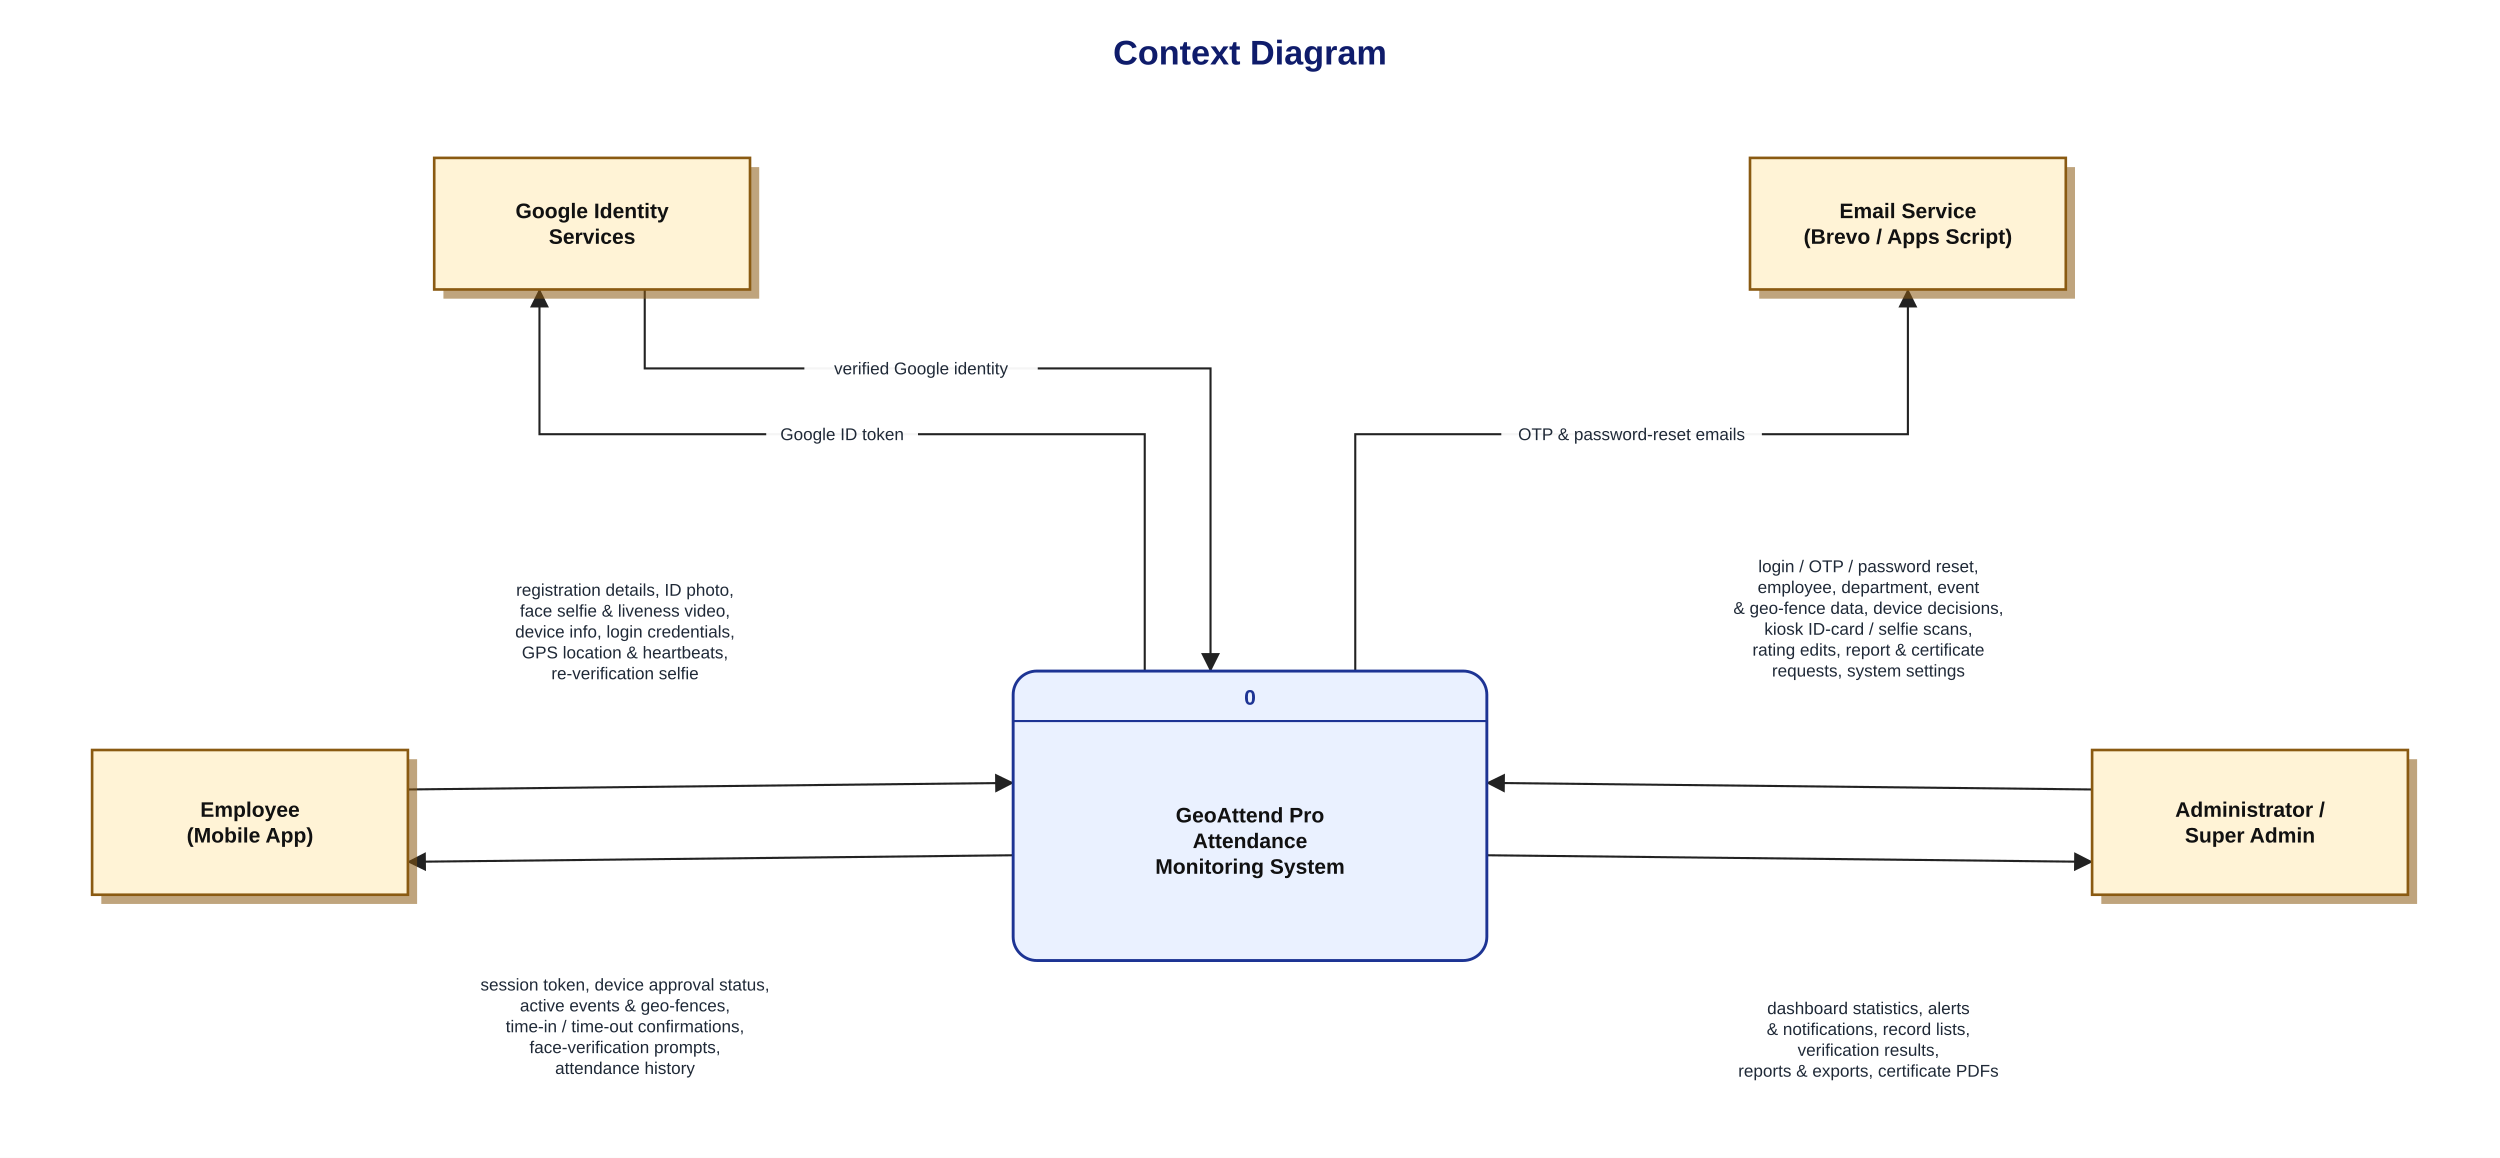
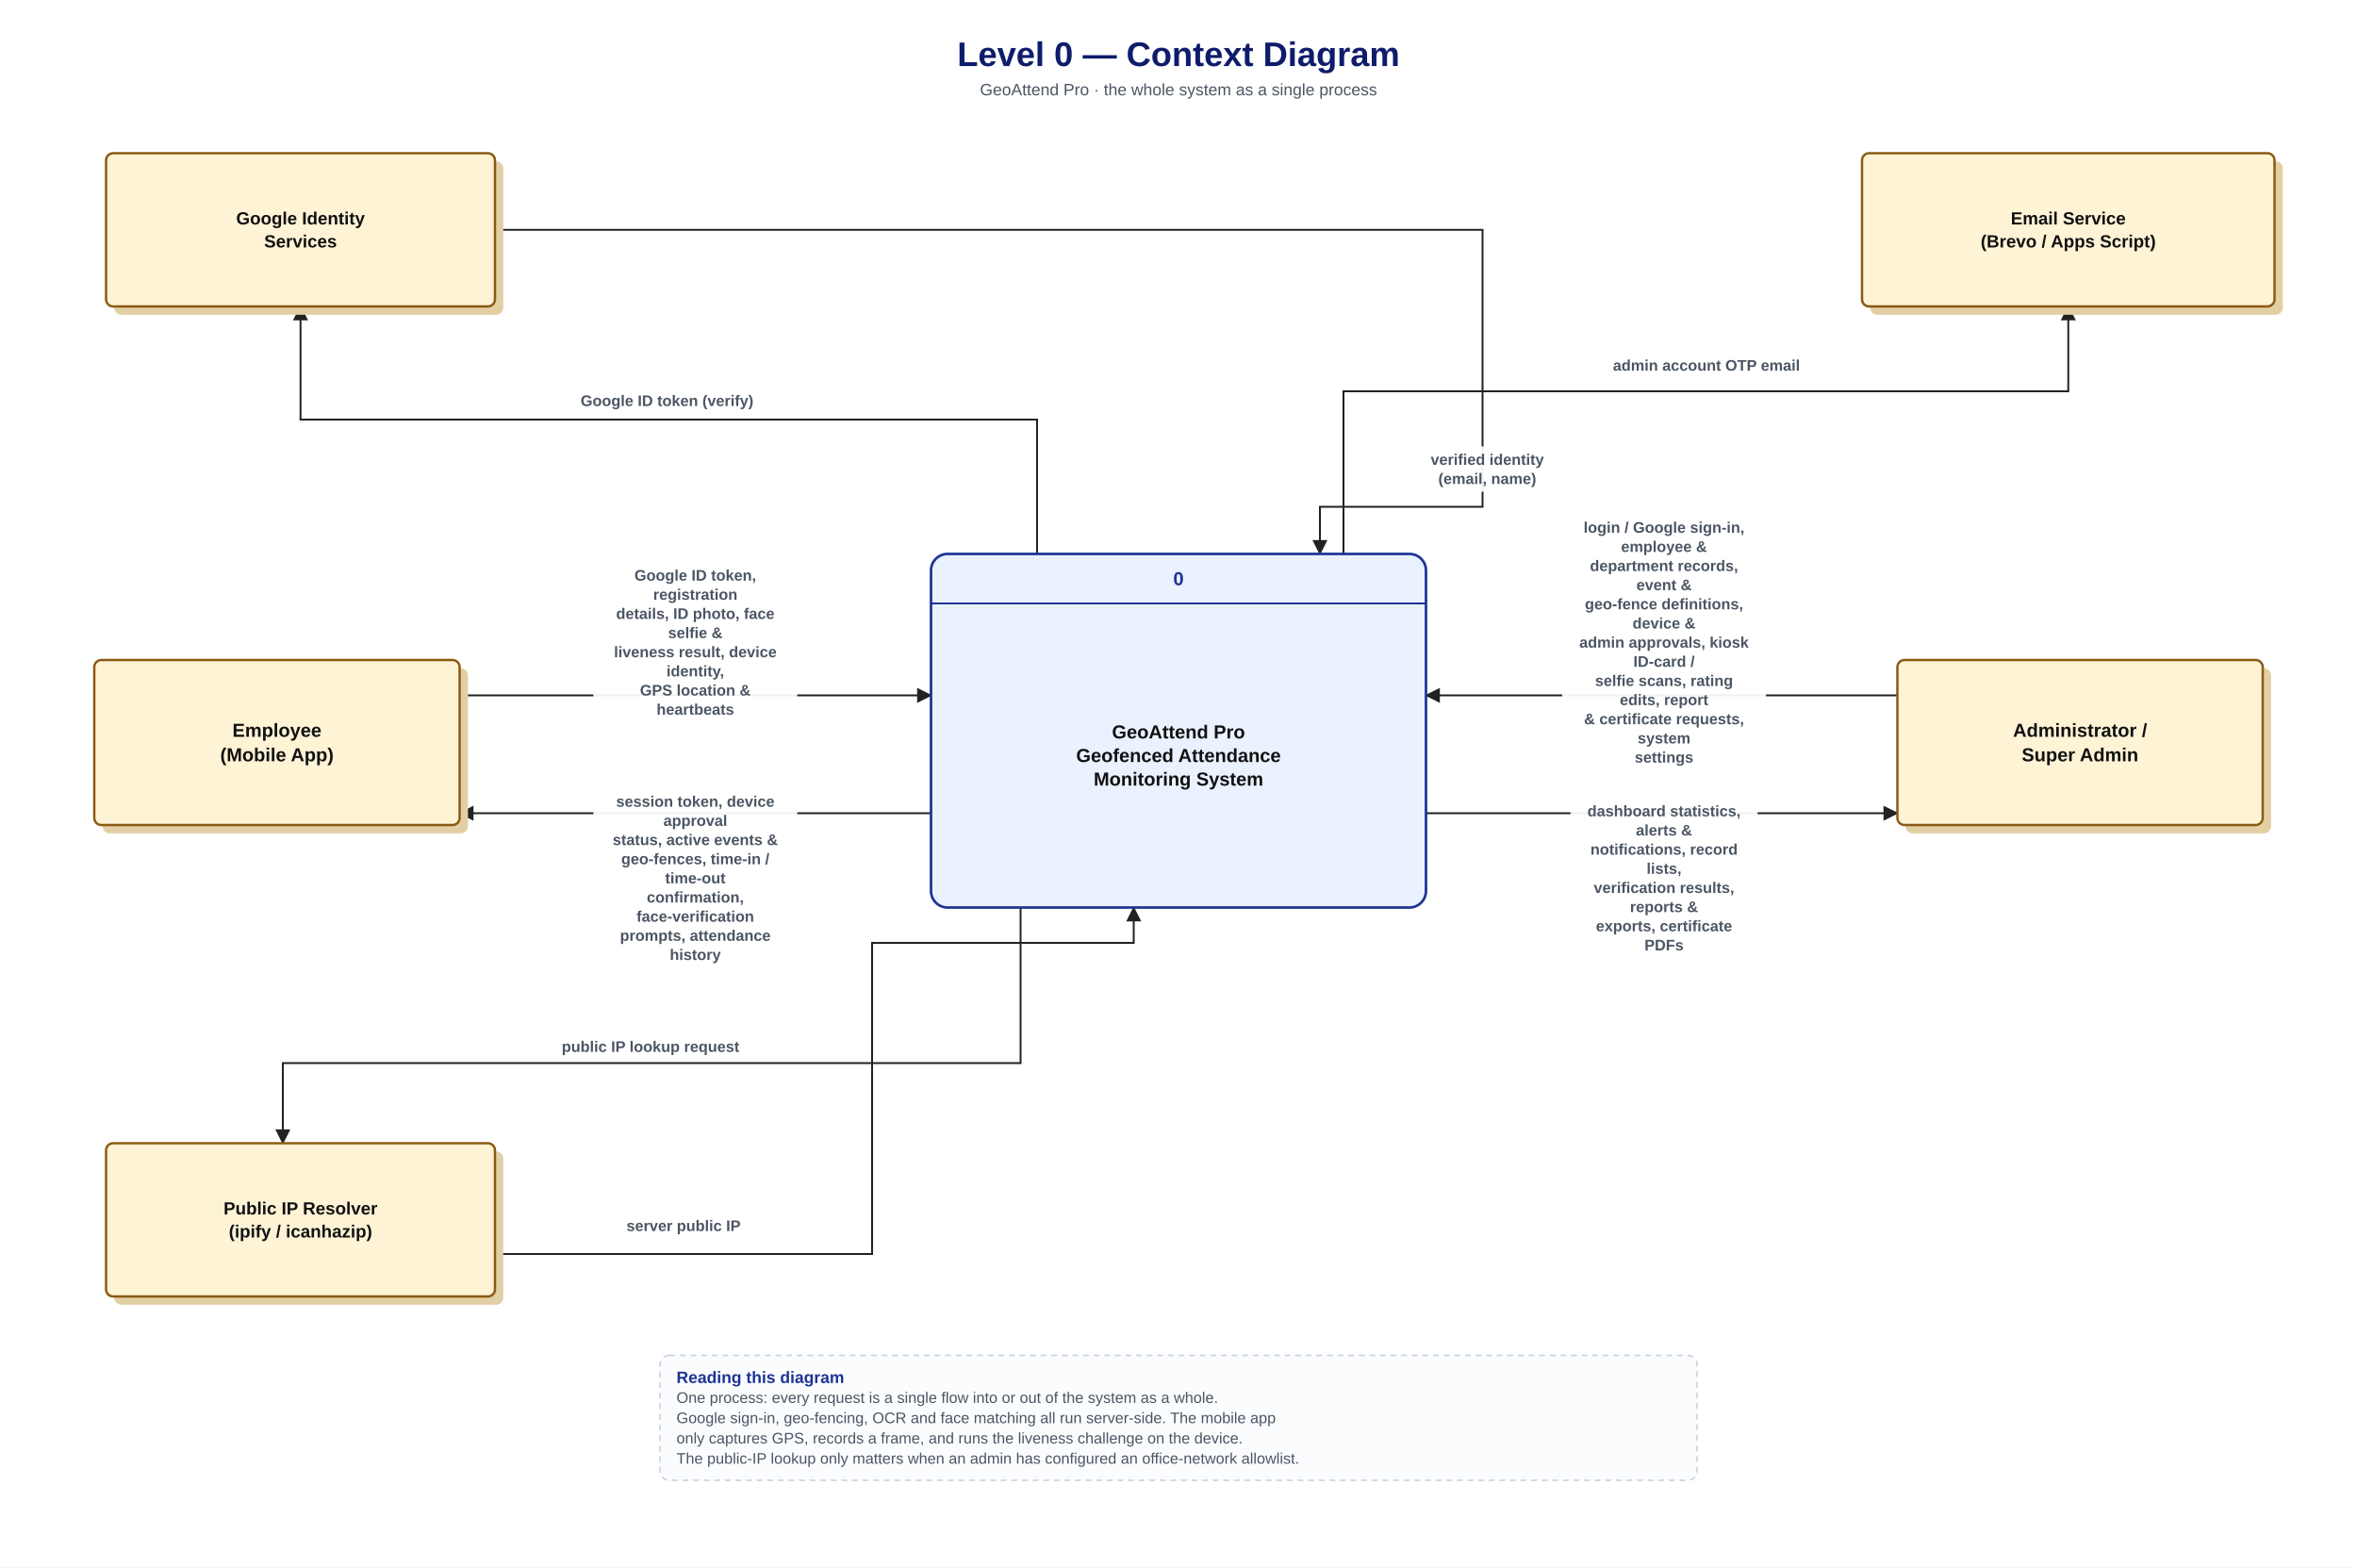
- <svg xmlns="http://www.w3.org/2000/svg" width="1900" height="880" viewBox="0 0 1900 880">
+ <svg xmlns="http://www.w3.org/2000/svg" width="2000" height="1330" viewBox="0 0 2000 1330">
  <defs>
-     <marker id="arr" viewBox="0 0 10 10" refX="9.5" refY="5" markerWidth="9" markerHeight="9" orient="auto-start-reverse">
-       <path d="M0,0 L10,5 L0,10 z" fill="#222222" />
-     </marker>
-     <marker id="arrs" viewBox="0 0 10 10" refX="9.5" refY="5" markerWidth="9" markerHeight="9" orient="auto-start-reverse">
+     <marker id="arr" viewBox="0 0 10 10" refX="9.2" refY="5" markerWidth="8" markerHeight="8" orient="auto-start-reverse">
      <path d="M0,0 L10,5 L0,10 z" fill="#222222" />
    </marker>
  </defs>
-   <rect width="100%" height="100%" fill="#FFFFFF" />
-   <text x="950.0" y="40.0" font-family="Arial, Helvetica, sans-serif" font-size="26" font-weight="700" fill="#0F1C6B" text-anchor="middle" dominant-baseline="central">Context Diagram</text>
-   <path d="M310,600.0 L770.0,595.0" fill="none" stroke="#222222" stroke-width="1.6" marker-end="url(#arr)" />
-   <path d="M770.0,650.0 L310,655.0" fill="none" stroke="#222222" stroke-width="1.6" marker-end="url(#arr)" />
-   <path d="M1590,600.0 L1130.0,595.0" fill="none" stroke="#222222" stroke-width="1.6" marker-end="url(#arr)" />
-   <path d="M1130.0,650.0 L1590,655.0" fill="none" stroke="#222222" stroke-width="1.6" marker-end="url(#arr)" />
-   <path d="M870,510 L870,330 L410,330 L410,220" fill="none" stroke="#222222" stroke-width="1.6" marker-end="url(#arr)" />
-   <path d="M490,220 L490,280 L920,280 L920,510" fill="none" stroke="#222222" stroke-width="1.6" marker-end="url(#arr)" />
-   <path d="M1030,510 L1030,330 L1450,330 L1450,220" fill="none" stroke="#222222" stroke-width="1.6" marker-end="url(#arr)" />
-   <rect x="770.0" y="510.0" width="360" height="220" rx="18" fill="#EAF1FF" stroke="#1D3494" stroke-width="2.2" />
-   <line x1="770.0" y1="548.0" x2="1130.0" y2="548.0" stroke="#1D3494" stroke-width="1.6" />
-   <text x="950" y="530.0" font-family="Arial, Helvetica, sans-serif" font-size="16" font-weight="700" fill="#1D3494" text-anchor="middle" dominant-baseline="central">0</text>
-   <text x="950" y="619.48" font-family="Arial, Helvetica, sans-serif" font-size="16" font-weight="700" fill="#111" text-anchor="middle" dominant-baseline="central">GeoAttend Pro</text>
-   <text x="950" y="639.0" font-family="Arial, Helvetica, sans-serif" font-size="16" font-weight="700" fill="#111" text-anchor="middle" dominant-baseline="central">Attendance</text>
-   <text x="950" y="658.52" font-family="Arial, Helvetica, sans-serif" font-size="16" font-weight="700" fill="#111" text-anchor="middle" dominant-baseline="central">Monitoring System</text>
-   <rect x="77" y="577" width="240" height="110" fill="#8A5A12" opacity="0.55" />
-   <rect x="70" y="570" width="240" height="110" fill="#FFF3D6" stroke="#8A5A12" stroke-width="2" />
-   <text x="190.0" y="615.24" font-family="Arial, Helvetica, sans-serif" font-size="16" font-weight="700" fill="#111" text-anchor="middle" dominant-baseline="central">Employee</text>
-   <text x="190.0" y="634.76" font-family="Arial, Helvetica, sans-serif" font-size="16" font-weight="700" fill="#111" text-anchor="middle" dominant-baseline="central">(Mobile App)</text>
-   <rect x="1597" y="577" width="240" height="110" fill="#8A5A12" opacity="0.55" />
-   <rect x="1590" y="570" width="240" height="110" fill="#FFF3D6" stroke="#8A5A12" stroke-width="2" />
-   <text x="1710.0" y="615.24" font-family="Arial, Helvetica, sans-serif" font-size="16" font-weight="700" fill="#111" text-anchor="middle" dominant-baseline="central">Administrator /</text>
-   <text x="1710.0" y="634.76" font-family="Arial, Helvetica, sans-serif" font-size="16" font-weight="700" fill="#111" text-anchor="middle" dominant-baseline="central">Super Admin</text>
-   <rect x="337" y="127" width="240" height="100" fill="#8A5A12" opacity="0.55" />
-   <rect x="330" y="120" width="240" height="100" fill="#FFF3D6" stroke="#8A5A12" stroke-width="2" />
-   <text x="450.0" y="160.24" font-family="Arial, Helvetica, sans-serif" font-size="16" font-weight="700" fill="#111" text-anchor="middle" dominant-baseline="central">Google Identity</text>
-   <text x="450.0" y="179.76" font-family="Arial, Helvetica, sans-serif" font-size="16" font-weight="700" fill="#111" text-anchor="middle" dominant-baseline="central">Services</text>
-   <rect x="1337" y="127" width="240" height="100" fill="#8A5A12" opacity="0.55" />
-   <rect x="1330" y="120" width="240" height="100" fill="#FFF3D6" stroke="#8A5A12" stroke-width="2" />
-   <text x="1450.0" y="160.24" font-family="Arial, Helvetica, sans-serif" font-size="16" font-weight="700" fill="#111" text-anchor="middle" dominant-baseline="central">Email Service</text>
-   <text x="1450.0" y="179.76" font-family="Arial, Helvetica, sans-serif" font-size="16" font-weight="700" fill="#111" text-anchor="middle" dominant-baseline="central">(Brevo / Apps Script)</text>
-   <rect x="362.205" y="437.35" width="225.59" height="85.3" rx="4" fill="#FFFFFF" opacity="0.95" />
-   <text x="475" y="448.28" font-family="Arial, Helvetica, sans-serif" font-size="13" font-weight="400" fill="#1F2937" text-anchor="middle" dominant-baseline="central">registration details, ID photo,</text>
-   <text x="475" y="464.14" font-family="Arial, Helvetica, sans-serif" font-size="13" font-weight="400" fill="#1F2937" text-anchor="middle" dominant-baseline="central">face selfie &amp; liveness video,</text>
-   <text x="475" y="480.0" font-family="Arial, Helvetica, sans-serif" font-size="13" font-weight="400" fill="#1F2937" text-anchor="middle" dominant-baseline="central">device info, login credentials,</text>
-   <text x="475" y="495.86" font-family="Arial, Helvetica, sans-serif" font-size="13" font-weight="400" fill="#1F2937" text-anchor="middle" dominant-baseline="central">GPS location &amp; heartbeats,</text>
-   <text x="475" y="511.72" font-family="Arial, Helvetica, sans-serif" font-size="13" font-weight="400" fill="#1F2937" text-anchor="middle" dominant-baseline="central">re-verification selfie</text>
-   <rect x="338.09" y="737.35" width="273.82" height="85.3" rx="4" fill="#FFFFFF" opacity="0.95" />
-   <text x="475" y="748.28" font-family="Arial, Helvetica, sans-serif" font-size="13" font-weight="400" fill="#1F2937" text-anchor="middle" dominant-baseline="central">session token, device approval status,</text>
-   <text x="475" y="764.14" font-family="Arial, Helvetica, sans-serif" font-size="13" font-weight="400" fill="#1F2937" text-anchor="middle" dominant-baseline="central">active events &amp; geo-fences,</text>
-   <text x="475" y="780.0" font-family="Arial, Helvetica, sans-serif" font-size="13" font-weight="400" fill="#1F2937" text-anchor="middle" dominant-baseline="central">time-in / time-out confirmations,</text>
-   <text x="475" y="795.86" font-family="Arial, Helvetica, sans-serif" font-size="13" font-weight="400" fill="#1F2937" text-anchor="middle" dominant-baseline="central">face-verification prompts,</text>
-   <text x="475" y="811.72" font-family="Arial, Helvetica, sans-serif" font-size="13" font-weight="400" fill="#1F2937" text-anchor="middle" dominant-baseline="central">attendance history</text>
-   <rect x="1293.425" y="419.42" width="253.15" height="101.16" rx="4" fill="#FFFFFF" opacity="0.95" />
-   <text x="1420" y="430.35" font-family="Arial, Helvetica, sans-serif" font-size="13" font-weight="400" fill="#1F2937" text-anchor="middle" dominant-baseline="central">login / OTP / password reset,</text>
-   <text x="1420" y="446.21" font-family="Arial, Helvetica, sans-serif" font-size="13" font-weight="400" fill="#1F2937" text-anchor="middle" dominant-baseline="central">employee, department, event</text>
-   <text x="1420" y="462.07" font-family="Arial, Helvetica, sans-serif" font-size="13" font-weight="400" fill="#1F2937" text-anchor="middle" dominant-baseline="central">&amp; geo-fence data, device decisions,</text>
-   <text x="1420" y="477.93" font-family="Arial, Helvetica, sans-serif" font-size="13" font-weight="400" fill="#1F2937" text-anchor="middle" dominant-baseline="central">kiosk ID-card / selfie scans,</text>
-   <text x="1420" y="493.79" font-family="Arial, Helvetica, sans-serif" font-size="13" font-weight="400" fill="#1F2937" text-anchor="middle" dominant-baseline="central">rating edits, report &amp; certificate</text>
-   <text x="1420" y="509.65" font-family="Arial, Helvetica, sans-serif" font-size="13" font-weight="400" fill="#1F2937" text-anchor="middle" dominant-baseline="central">requests, system settings</text>
-   <rect x="1293.425" y="755.28" width="253.15" height="69.44" rx="4" fill="#FFFFFF" opacity="0.95" />
-   <text x="1420" y="766.21" font-family="Arial, Helvetica, sans-serif" font-size="13" font-weight="400" fill="#1F2937" text-anchor="middle" dominant-baseline="central">dashboard statistics, alerts</text>
-   <text x="1420" y="782.07" font-family="Arial, Helvetica, sans-serif" font-size="13" font-weight="400" fill="#1F2937" text-anchor="middle" dominant-baseline="central">&amp; notifications, record lists,</text>
-   <text x="1420" y="797.93" font-family="Arial, Helvetica, sans-serif" font-size="13" font-weight="400" fill="#1F2937" text-anchor="middle" dominant-baseline="central">verification results,</text>
-   <text x="1420" y="813.79" font-family="Arial, Helvetica, sans-serif" font-size="13" font-weight="400" fill="#1F2937" text-anchor="middle" dominant-baseline="central">reports &amp; exports, certificate PDFs</text>
-   <rect x="582.325" y="319.07" width="115.35" height="21.86" rx="4" fill="#FFFFFF" opacity="0.95" />
-   <text x="640" y="330.0" font-family="Arial, Helvetica, sans-serif" font-size="13" font-weight="400" fill="#1F2937" text-anchor="middle" dominant-baseline="central">Google ID token</text>
-   <rect x="611.32" y="269.07" width="177.36" height="21.86" rx="4" fill="#FFFFFF" opacity="0.95" />
-   <text x="700" y="280.0" font-family="Arial, Helvetica, sans-serif" font-size="13" font-weight="400" fill="#1F2937" text-anchor="middle" dominant-baseline="central">verified Google identity</text>
-   <rect x="1140.985" y="319.07" width="198.03" height="21.86" rx="4" fill="#FFFFFF" opacity="0.95" />
-   <text x="1240" y="330.0" font-family="Arial, Helvetica, sans-serif" font-size="13" font-weight="400" fill="#1F2937" text-anchor="middle" dominant-baseline="central">OTP &amp; password-reset emails</text>
+   <rect x="0" y="0" width="2000" height="1330" rx="0" fill="#FFFFFF" stroke="none" stroke-width="1" />
+   <text x="1000" y="46" font-family="Arial, Helvetica, sans-serif" font-size="29" font-weight="700" fill="#0F1C6B" text-anchor="middle" dominant-baseline="central">Level 0 — Context Diagram</text>
+   <text x="1000" y="76" font-family="Arial, Helvetica, sans-serif" font-size="14" font-weight="400" fill="#4B5563" text-anchor="middle" dominant-baseline="central">GeoAttend Pro · the whole system as a single process</text>
+   <path d="M390,590 L790,590" fill="none" stroke="#222222" stroke-width="1.6" marker-end="url(#arr)" />
+   <path d="M790,690 L390,690" fill="none" stroke="#222222" stroke-width="1.6" marker-end="url(#arr)" />
+   <path d="M1610,590 L1210,590" fill="none" stroke="#222222" stroke-width="1.6" marker-end="url(#arr)" />
+   <path d="M1210,690 L1610,690" fill="none" stroke="#222222" stroke-width="1.6" marker-end="url(#arr)" />
+   <path d="M880,470 L880,356 L255,356 L255,260" fill="none" stroke="#222222" stroke-width="1.6" marker-end="url(#arr)" />
+   <path d="M420,195 L1258,195 L1258,430 L1120,430 L1120,470" fill="none" stroke="#222222" stroke-width="1.6" marker-end="url(#arr)" />
+   <path d="M1140,470 L1140,332 L1755,332 L1755,260" fill="none" stroke="#222222" stroke-width="1.6" marker-end="url(#arr)" />
+   <path d="M866,770 L866,902 L240,902 L240,970" fill="none" stroke="#222222" stroke-width="1.6" marker-end="url(#arr)" />
+   <path d="M420,1064 L740,1064 L740,800 L962,800 L962,770" fill="none" stroke="#222222" stroke-width="1.6" marker-end="url(#arr)" />
+   <rect x="790" y="470" width="420" height="300" rx="14" fill="#EAF1FF" stroke="#1D3494" stroke-width="2.2" />
+   <line x1="790" y1="512" x2="1210" y2="512" stroke="#1D3494" stroke-width="1.6" />
+   <text x="1000" y="491" font-family="Arial, Helvetica, sans-serif" font-size="16" font-weight="700" fill="#1D3494" text-anchor="middle" dominant-baseline="central">0</text>
+   <text x="1000" y="621" font-family="Arial, Helvetica, sans-serif" font-size="16" font-weight="600" fill="#111111" text-anchor="middle" dominant-baseline="central">GeoAttend Pro</text>
+   <text x="1000" y="641" font-family="Arial, Helvetica, sans-serif" font-size="16" font-weight="600" fill="#111111" text-anchor="middle" dominant-baseline="central">Geofenced Attendance</text>
+   <text x="1000" y="661" font-family="Arial, Helvetica, sans-serif" font-size="16" font-weight="600" fill="#111111" text-anchor="middle" dominant-baseline="central">Monitoring System</text>
+   <rect x="87" y="567" width="310" height="140" rx="6" fill="#E2CFA4" stroke="none" stroke-width="0" />
+   <rect x="87" y="567" width="310" height="140" rx="6" fill="#E2CFA4" opacity="0.5" />
+   <rect x="80" y="560" width="310" height="140" rx="6" fill="#FFF3D6" stroke="#8A5A12" stroke-width="2" />
+   <text x="235" y="619.6" font-family="Arial, Helvetica, sans-serif" font-size="16" font-weight="700" fill="#111111" text-anchor="middle" dominant-baseline="central">Employee</text>
+   <text x="235" y="640.4" font-family="Arial, Helvetica, sans-serif" font-size="16" font-weight="700" fill="#111111" text-anchor="middle" dominant-baseline="central">(Mobile App)</text>
+   <rect x="1617" y="567" width="310" height="140" rx="6" fill="#E2CFA4" stroke="none" stroke-width="0" />
+   <rect x="1617" y="567" width="310" height="140" rx="6" fill="#E2CFA4" opacity="0.5" />
+   <rect x="1610" y="560" width="310" height="140" rx="6" fill="#FFF3D6" stroke="#8A5A12" stroke-width="2" />
+   <text x="1765" y="619.6" font-family="Arial, Helvetica, sans-serif" font-size="16" font-weight="700" fill="#111111" text-anchor="middle" dominant-baseline="central">Administrator /</text>
+   <text x="1765" y="640.4" font-family="Arial, Helvetica, sans-serif" font-size="16" font-weight="700" fill="#111111" text-anchor="middle" dominant-baseline="central">Super Admin</text>
+   <rect x="97" y="137" width="330" height="130" rx="6" fill="#E2CFA4" stroke="none" stroke-width="0" />
+   <rect x="97" y="137" width="330" height="130" rx="6" fill="#E2CFA4" opacity="0.5" />
+   <rect x="90" y="130" width="330" height="130" rx="6" fill="#FFF3D6" stroke="#8A5A12" stroke-width="2" />
+   <text x="255" y="185.25" font-family="Arial, Helvetica, sans-serif" font-size="15" font-weight="700" fill="#111111" text-anchor="middle" dominant-baseline="central">Google Identity</text>
+   <text x="255" y="204.75" font-family="Arial, Helvetica, sans-serif" font-size="15" font-weight="700" fill="#111111" text-anchor="middle" dominant-baseline="central">Services</text>
+   <rect x="1587" y="137" width="350" height="130" rx="6" fill="#E2CFA4" stroke="none" stroke-width="0" />
+   <rect x="1587" y="137" width="350" height="130" rx="6" fill="#E2CFA4" opacity="0.5" />
+   <rect x="1580" y="130" width="350" height="130" rx="6" fill="#FFF3D6" stroke="#8A5A12" stroke-width="2" />
+   <text x="1755" y="185.25" font-family="Arial, Helvetica, sans-serif" font-size="15" font-weight="700" fill="#111111" text-anchor="middle" dominant-baseline="central">Email Service</text>
+   <text x="1755" y="204.75" font-family="Arial, Helvetica, sans-serif" font-size="15" font-weight="700" fill="#111111" text-anchor="middle" dominant-baseline="central">(Brevo / Apps Script)</text>
+   <rect x="97" y="977" width="330" height="130" rx="6" fill="#E2CFA4" stroke="none" stroke-width="0" />
+   <rect x="97" y="977" width="330" height="130" rx="6" fill="#E2CFA4" opacity="0.5" />
+   <rect x="90" y="970" width="330" height="130" rx="6" fill="#FFF3D6" stroke="#8A5A12" stroke-width="2" />
+   <text x="255" y="1025.25" font-family="Arial, Helvetica, sans-serif" font-size="15" font-weight="700" fill="#111111" text-anchor="middle" dominant-baseline="central">Public IP Resolver</text>
+   <text x="255" y="1044.75" font-family="Arial, Helvetica, sans-serif" font-size="15" font-weight="700" fill="#111111" text-anchor="middle" dominant-baseline="central">(ipify / icanhazip)</text>
+   <rect x="560" y="1150" width="880" height="106" rx="8" fill="#FBFCFE" stroke="#CBD5E1" stroke-width="1.4" stroke-dasharray="5 4" />
+   <text x="574" y="1168.6" font-family="Arial, Helvetica, sans-serif" font-size="14" font-weight="700" fill="#1D3494" text-anchor="start" dominant-baseline="central">Reading this diagram</text>
+   <text x="574" y="1185.8" font-family="Arial, Helvetica, sans-serif" font-size="13" font-weight="400" fill="#4B5563" text-anchor="start" dominant-baseline="central">One process: every request is a single flow into or out of the system as a whole.</text>
+   <text x="574" y="1203" font-family="Arial, Helvetica, sans-serif" font-size="13" font-weight="400" fill="#4B5563" text-anchor="start" dominant-baseline="central">Google sign-in, geo-fencing, OCR and face matching all run server-side. The mobile app</text>
+   <text x="574" y="1220.2" font-family="Arial, Helvetica, sans-serif" font-size="13" font-weight="400" fill="#4B5563" text-anchor="start" dominant-baseline="central">only captures GPS, records a frame, and runs the liveness challenge on the device.</text>
+   <text x="574" y="1237.4" font-family="Arial, Helvetica, sans-serif" font-size="13" font-weight="400" fill="#4B5563" text-anchor="start" dominant-baseline="central">The public-IP lookup only matters when an admin has configured an office-network allowlist.</text>
+   <rect opacity="0.93" x="503.522" y="477" width="172.955" height="136" rx="3" fill="#FFFFFF" stroke="none" stroke-width="0" />
+   <text x="590" y="488.125" font-family="Arial, Helvetica, sans-serif" font-size="13" font-weight="600" fill="#4B5563" text-anchor="middle" dominant-baseline="central">Google ID token,</text>
+   <text x="590" y="504.375" font-family="Arial, Helvetica, sans-serif" font-size="13" font-weight="600" fill="#4B5563" text-anchor="middle" dominant-baseline="central">registration</text>
+   <text x="590" y="520.625" font-family="Arial, Helvetica, sans-serif" font-size="13" font-weight="600" fill="#4B5563" text-anchor="middle" dominant-baseline="central">details, ID photo, face</text>
+   <text x="590" y="536.875" font-family="Arial, Helvetica, sans-serif" font-size="13" font-weight="600" fill="#4B5563" text-anchor="middle" dominant-baseline="central">selfie &amp;</text>
+   <text x="590" y="553.125" font-family="Arial, Helvetica, sans-serif" font-size="13" font-weight="600" fill="#4B5563" text-anchor="middle" dominant-baseline="central">liveness result, device</text>
+   <text x="590" y="569.375" font-family="Arial, Helvetica, sans-serif" font-size="13" font-weight="600" fill="#4B5563" text-anchor="middle" dominant-baseline="central">identity,</text>
+   <text x="590" y="585.625" font-family="Arial, Helvetica, sans-serif" font-size="13" font-weight="600" fill="#4B5563" text-anchor="middle" dominant-baseline="central">GPS location &amp;</text>
+   <text x="590" y="601.875" font-family="Arial, Helvetica, sans-serif" font-size="13" font-weight="600" fill="#4B5563" text-anchor="middle" dominant-baseline="central">heartbeats</text>
+   <rect opacity="0.93" x="503.522" y="668.875" width="172.955" height="152.25" rx="3" fill="#FFFFFF" stroke="none" stroke-width="0" />
+   <text x="590" y="680" font-family="Arial, Helvetica, sans-serif" font-size="13" font-weight="600" fill="#4B5563" text-anchor="middle" dominant-baseline="central">session token, device</text>
+   <text x="590" y="696.25" font-family="Arial, Helvetica, sans-serif" font-size="13" font-weight="600" fill="#4B5563" text-anchor="middle" dominant-baseline="central">approval</text>
+   <text x="590" y="712.5" font-family="Arial, Helvetica, sans-serif" font-size="13" font-weight="600" fill="#4B5563" text-anchor="middle" dominant-baseline="central">status, active events &amp;</text>
+   <text x="590" y="728.75" font-family="Arial, Helvetica, sans-serif" font-size="13" font-weight="600" fill="#4B5563" text-anchor="middle" dominant-baseline="central">geo-fences, time-in /</text>
+   <text x="590" y="745" font-family="Arial, Helvetica, sans-serif" font-size="13" font-weight="600" fill="#4B5563" text-anchor="middle" dominant-baseline="central">time-out</text>
+   <text x="590" y="761.25" font-family="Arial, Helvetica, sans-serif" font-size="13" font-weight="600" fill="#4B5563" text-anchor="middle" dominant-baseline="central">confirmation,</text>
+   <text x="590" y="777.5" font-family="Arial, Helvetica, sans-serif" font-size="13" font-weight="600" fill="#4B5563" text-anchor="middle" dominant-baseline="central">face-verification</text>
+   <text x="590" y="793.75" font-family="Arial, Helvetica, sans-serif" font-size="13" font-weight="600" fill="#4B5563" text-anchor="middle" dominant-baseline="central">prompts, attendance</text>
+   <text x="590" y="810" font-family="Arial, Helvetica, sans-serif" font-size="13" font-weight="600" fill="#4B5563" text-anchor="middle" dominant-baseline="central">history</text>
+   <rect opacity="0.93" x="1325.523" y="436.375" width="172.955" height="217.25" rx="3" fill="#FFFFFF" stroke="none" stroke-width="0" />
+   <text x="1412" y="447.5" font-family="Arial, Helvetica, sans-serif" font-size="13" font-weight="600" fill="#4B5563" text-anchor="middle" dominant-baseline="central">login / Google sign-in,</text>
+   <text x="1412" y="463.75" font-family="Arial, Helvetica, sans-serif" font-size="13" font-weight="600" fill="#4B5563" text-anchor="middle" dominant-baseline="central">employee &amp;</text>
+   <text x="1412" y="480" font-family="Arial, Helvetica, sans-serif" font-size="13" font-weight="600" fill="#4B5563" text-anchor="middle" dominant-baseline="central">department records,</text>
+   <text x="1412" y="496.25" font-family="Arial, Helvetica, sans-serif" font-size="13" font-weight="600" fill="#4B5563" text-anchor="middle" dominant-baseline="central">event &amp;</text>
+   <text x="1412" y="512.5" font-family="Arial, Helvetica, sans-serif" font-size="13" font-weight="600" fill="#4B5563" text-anchor="middle" dominant-baseline="central">geo-fence definitions,</text>
+   <text x="1412" y="528.75" font-family="Arial, Helvetica, sans-serif" font-size="13" font-weight="600" fill="#4B5563" text-anchor="middle" dominant-baseline="central">device &amp;</text>
+   <text x="1412" y="545" font-family="Arial, Helvetica, sans-serif" font-size="13" font-weight="600" fill="#4B5563" text-anchor="middle" dominant-baseline="central">admin approvals, kiosk</text>
+   <text x="1412" y="561.25" font-family="Arial, Helvetica, sans-serif" font-size="13" font-weight="600" fill="#4B5563" text-anchor="middle" dominant-baseline="central">ID-card /</text>
+   <text x="1412" y="577.5" font-family="Arial, Helvetica, sans-serif" font-size="13" font-weight="600" fill="#4B5563" text-anchor="middle" dominant-baseline="central">selfie scans, rating</text>
+   <text x="1412" y="593.75" font-family="Arial, Helvetica, sans-serif" font-size="13" font-weight="600" fill="#4B5563" text-anchor="middle" dominant-baseline="central">edits, report</text>
+   <text x="1412" y="610" font-family="Arial, Helvetica, sans-serif" font-size="13" font-weight="600" fill="#4B5563" text-anchor="middle" dominant-baseline="central">&amp; certificate requests,</text>
+   <text x="1412" y="626.25" font-family="Arial, Helvetica, sans-serif" font-size="13" font-weight="600" fill="#4B5563" text-anchor="middle" dominant-baseline="central">system</text>
+   <text x="1412" y="642.5" font-family="Arial, Helvetica, sans-serif" font-size="13" font-weight="600" fill="#4B5563" text-anchor="middle" dominant-baseline="central">settings</text>
+   <rect opacity="0.93" x="1332.608" y="677" width="158.785" height="136" rx="3" fill="#FFFFFF" stroke="none" stroke-width="0" />
+   <text x="1412" y="688.125" font-family="Arial, Helvetica, sans-serif" font-size="13" font-weight="600" fill="#4B5563" text-anchor="middle" dominant-baseline="central">dashboard statistics,</text>
+   <text x="1412" y="704.375" font-family="Arial, Helvetica, sans-serif" font-size="13" font-weight="600" fill="#4B5563" text-anchor="middle" dominant-baseline="central">alerts &amp;</text>
+   <text x="1412" y="720.625" font-family="Arial, Helvetica, sans-serif" font-size="13" font-weight="600" fill="#4B5563" text-anchor="middle" dominant-baseline="central">notifications, record</text>
+   <text x="1412" y="736.875" font-family="Arial, Helvetica, sans-serif" font-size="13" font-weight="600" fill="#4B5563" text-anchor="middle" dominant-baseline="central">lists,</text>
+   <text x="1412" y="753.125" font-family="Arial, Helvetica, sans-serif" font-size="13" font-weight="600" fill="#4B5563" text-anchor="middle" dominant-baseline="central">verification results,</text>
+   <text x="1412" y="769.375" font-family="Arial, Helvetica, sans-serif" font-size="13" font-weight="600" fill="#4B5563" text-anchor="middle" dominant-baseline="central">reports &amp;</text>
+   <text x="1412" y="785.625" font-family="Arial, Helvetica, sans-serif" font-size="13" font-weight="600" fill="#4B5563" text-anchor="middle" dominant-baseline="central">exports, certificate</text>
+   <text x="1412" y="801.875" font-family="Arial, Helvetica, sans-serif" font-size="13" font-weight="600" fill="#4B5563" text-anchor="middle" dominant-baseline="central">PDFs</text>
+   <rect opacity="0.93" x="475.98" y="328.875" width="180.04" height="22.25" rx="3" fill="#FFFFFF" stroke="none" stroke-width="0" />
+   <text x="566" y="340" font-family="Arial, Helvetica, sans-serif" font-size="13" font-weight="600" fill="#4B5563" text-anchor="middle" dominant-baseline="central">Google ID token (verify)</text>
+   <rect opacity="0.93" x="1196.777" y="378.75" width="130.445" height="38.5" rx="3" fill="#FFFFFF" stroke="none" stroke-width="0" />
+   <text x="1262" y="389.875" font-family="Arial, Helvetica, sans-serif" font-size="13" font-weight="600" fill="#4B5563" text-anchor="middle" dominant-baseline="central">verified identity</text>
+   <text x="1262" y="406.125" font-family="Arial, Helvetica, sans-serif" font-size="13" font-weight="600" fill="#4B5563" text-anchor="middle" dominant-baseline="central">(email, name)</text>
+   <rect opacity="0.93" x="1361.523" y="298.875" width="172.955" height="22.25" rx="3" fill="#FFFFFF" stroke="none" stroke-width="0" />
+   <text x="1448" y="310" font-family="Arial, Helvetica, sans-serif" font-size="13" font-weight="600" fill="#4B5563" text-anchor="middle" dominant-baseline="central">admin account OTP email</text>
+   <rect opacity="0.93" x="461.98" y="876.875" width="180.04" height="22.25" rx="3" fill="#FFFFFF" stroke="none" stroke-width="0" />
+   <text x="552" y="888" font-family="Arial, Helvetica, sans-serif" font-size="13" font-weight="600" fill="#4B5563" text-anchor="middle" dominant-baseline="central">public IP lookup request</text>
+   <rect opacity="0.93" x="518.32" y="1028.875" width="123.36" height="22.25" rx="3" fill="#FFFFFF" stroke="none" stroke-width="0" />
+   <text x="580" y="1040" font-family="Arial, Helvetica, sans-serif" font-size="13" font-weight="600" fill="#4B5563" text-anchor="middle" dominant-baseline="central">server public IP</text>
</svg>
